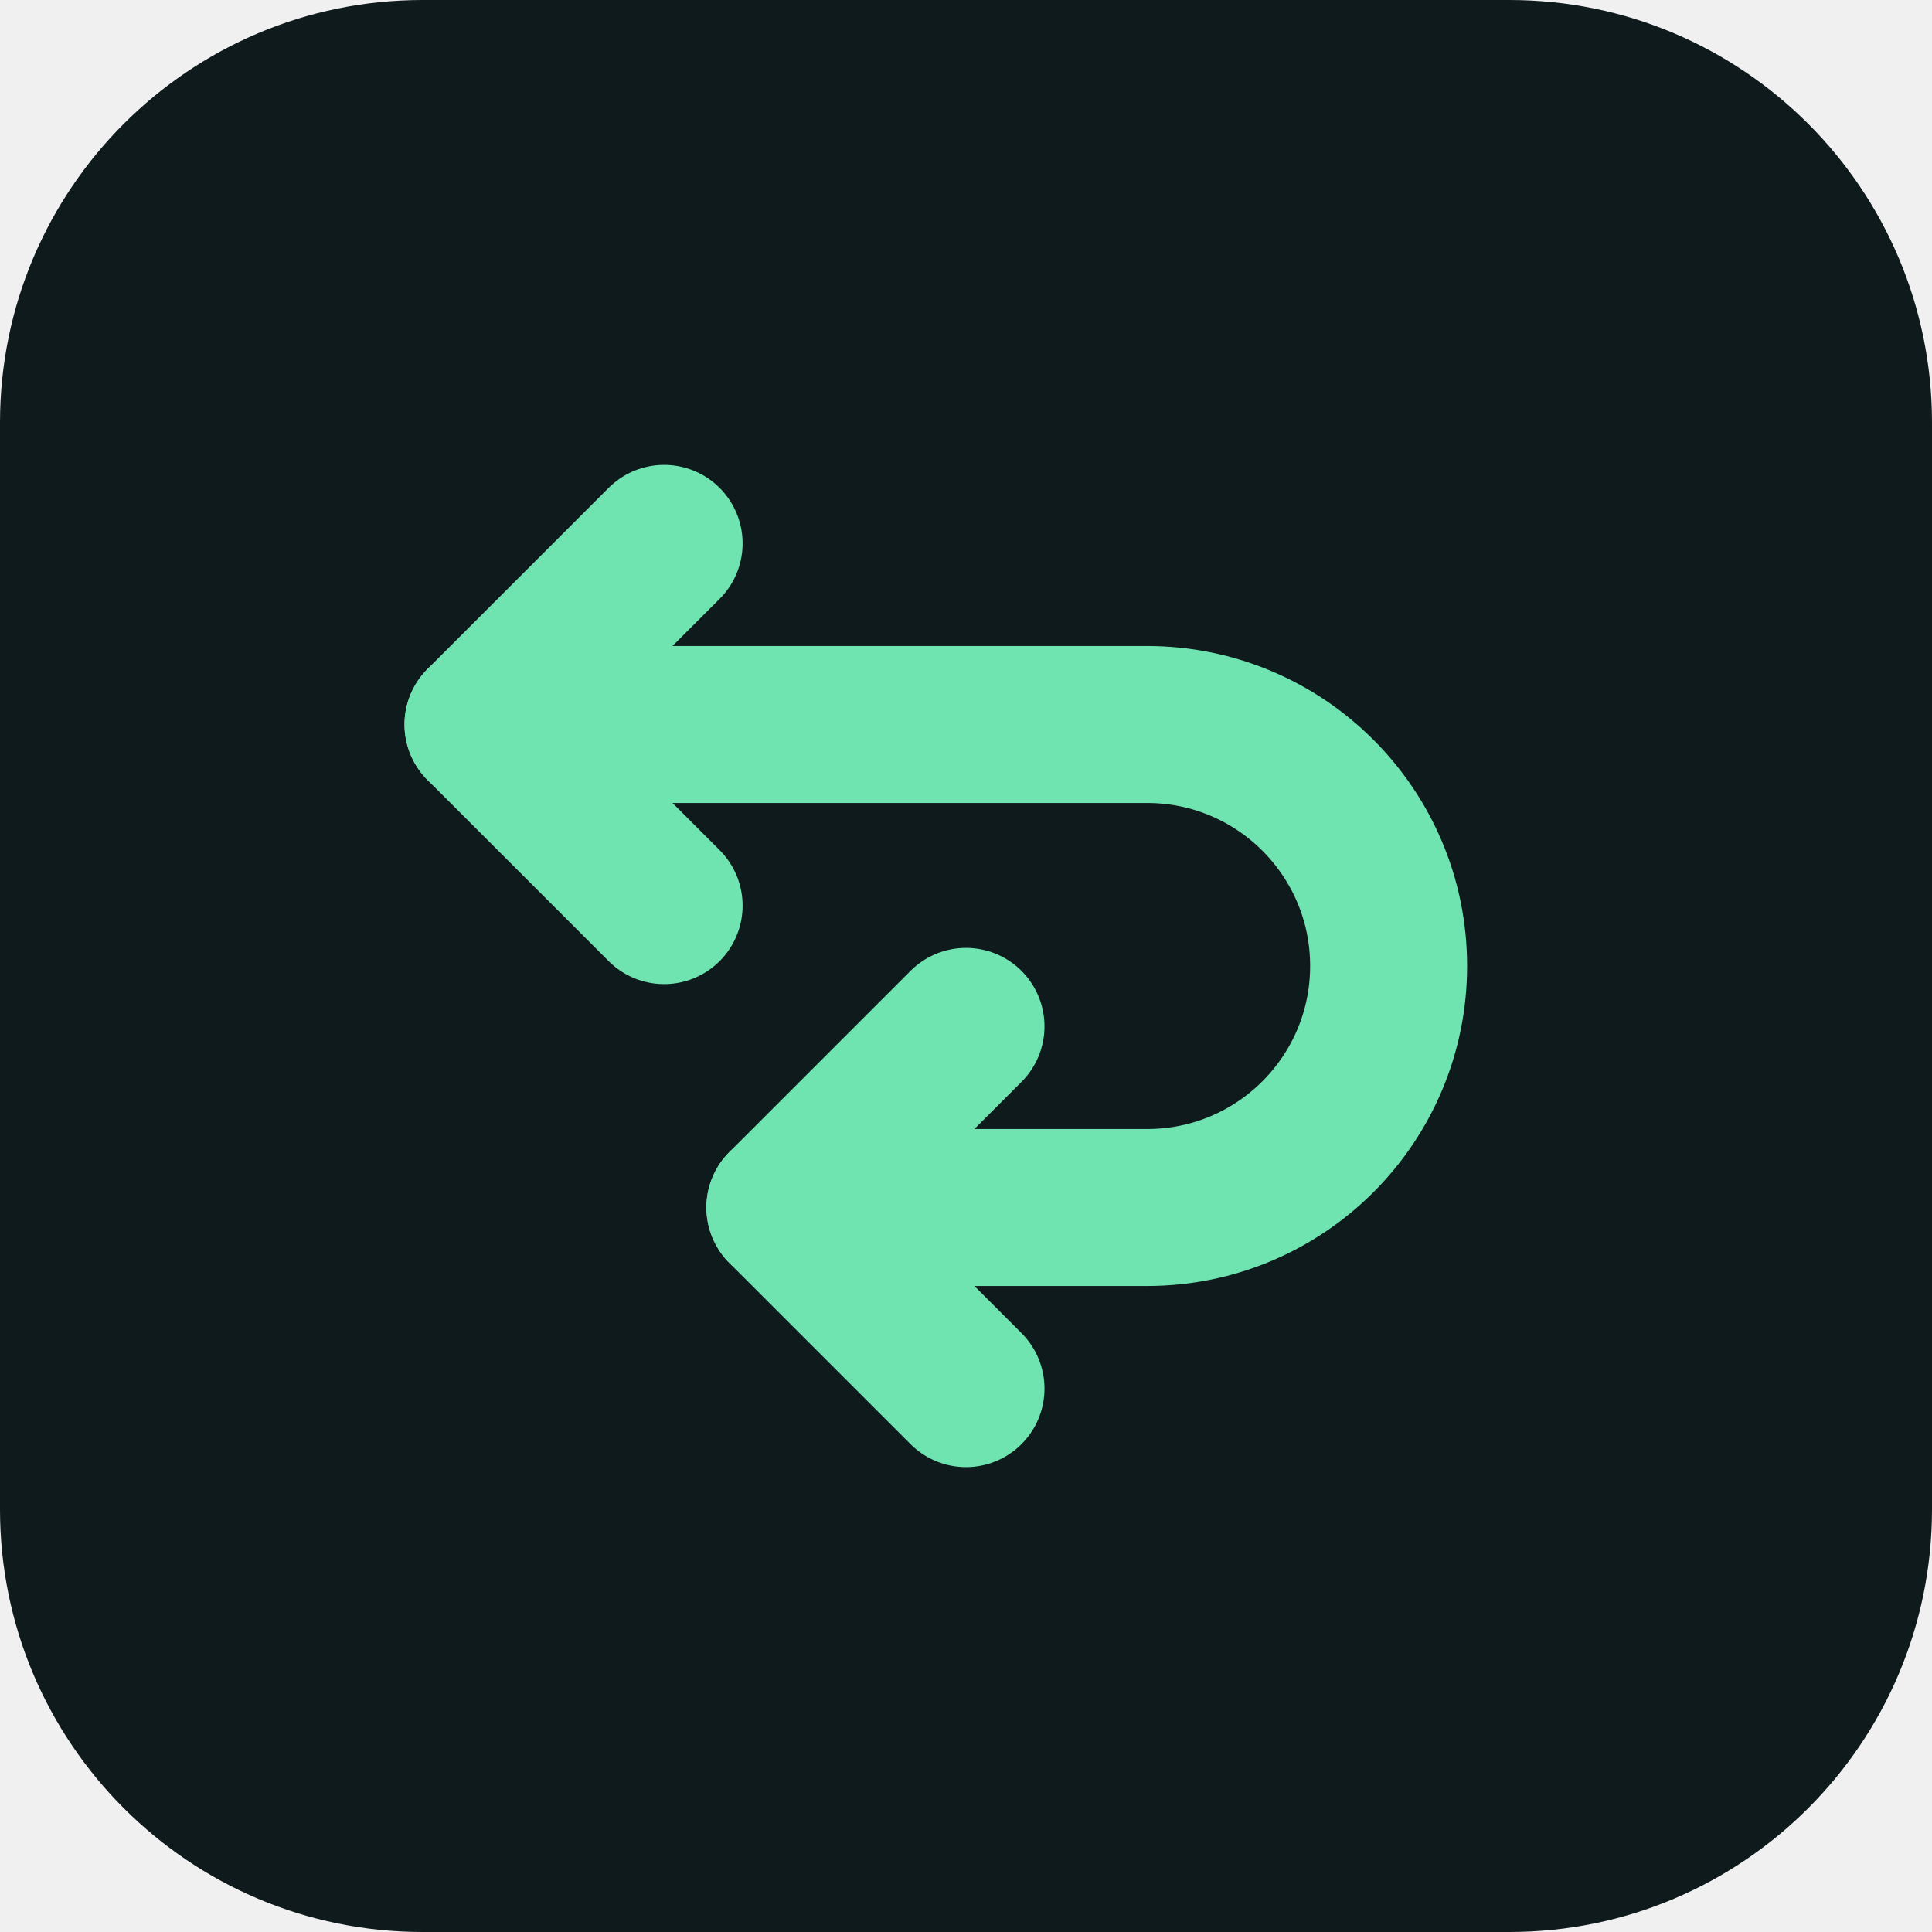
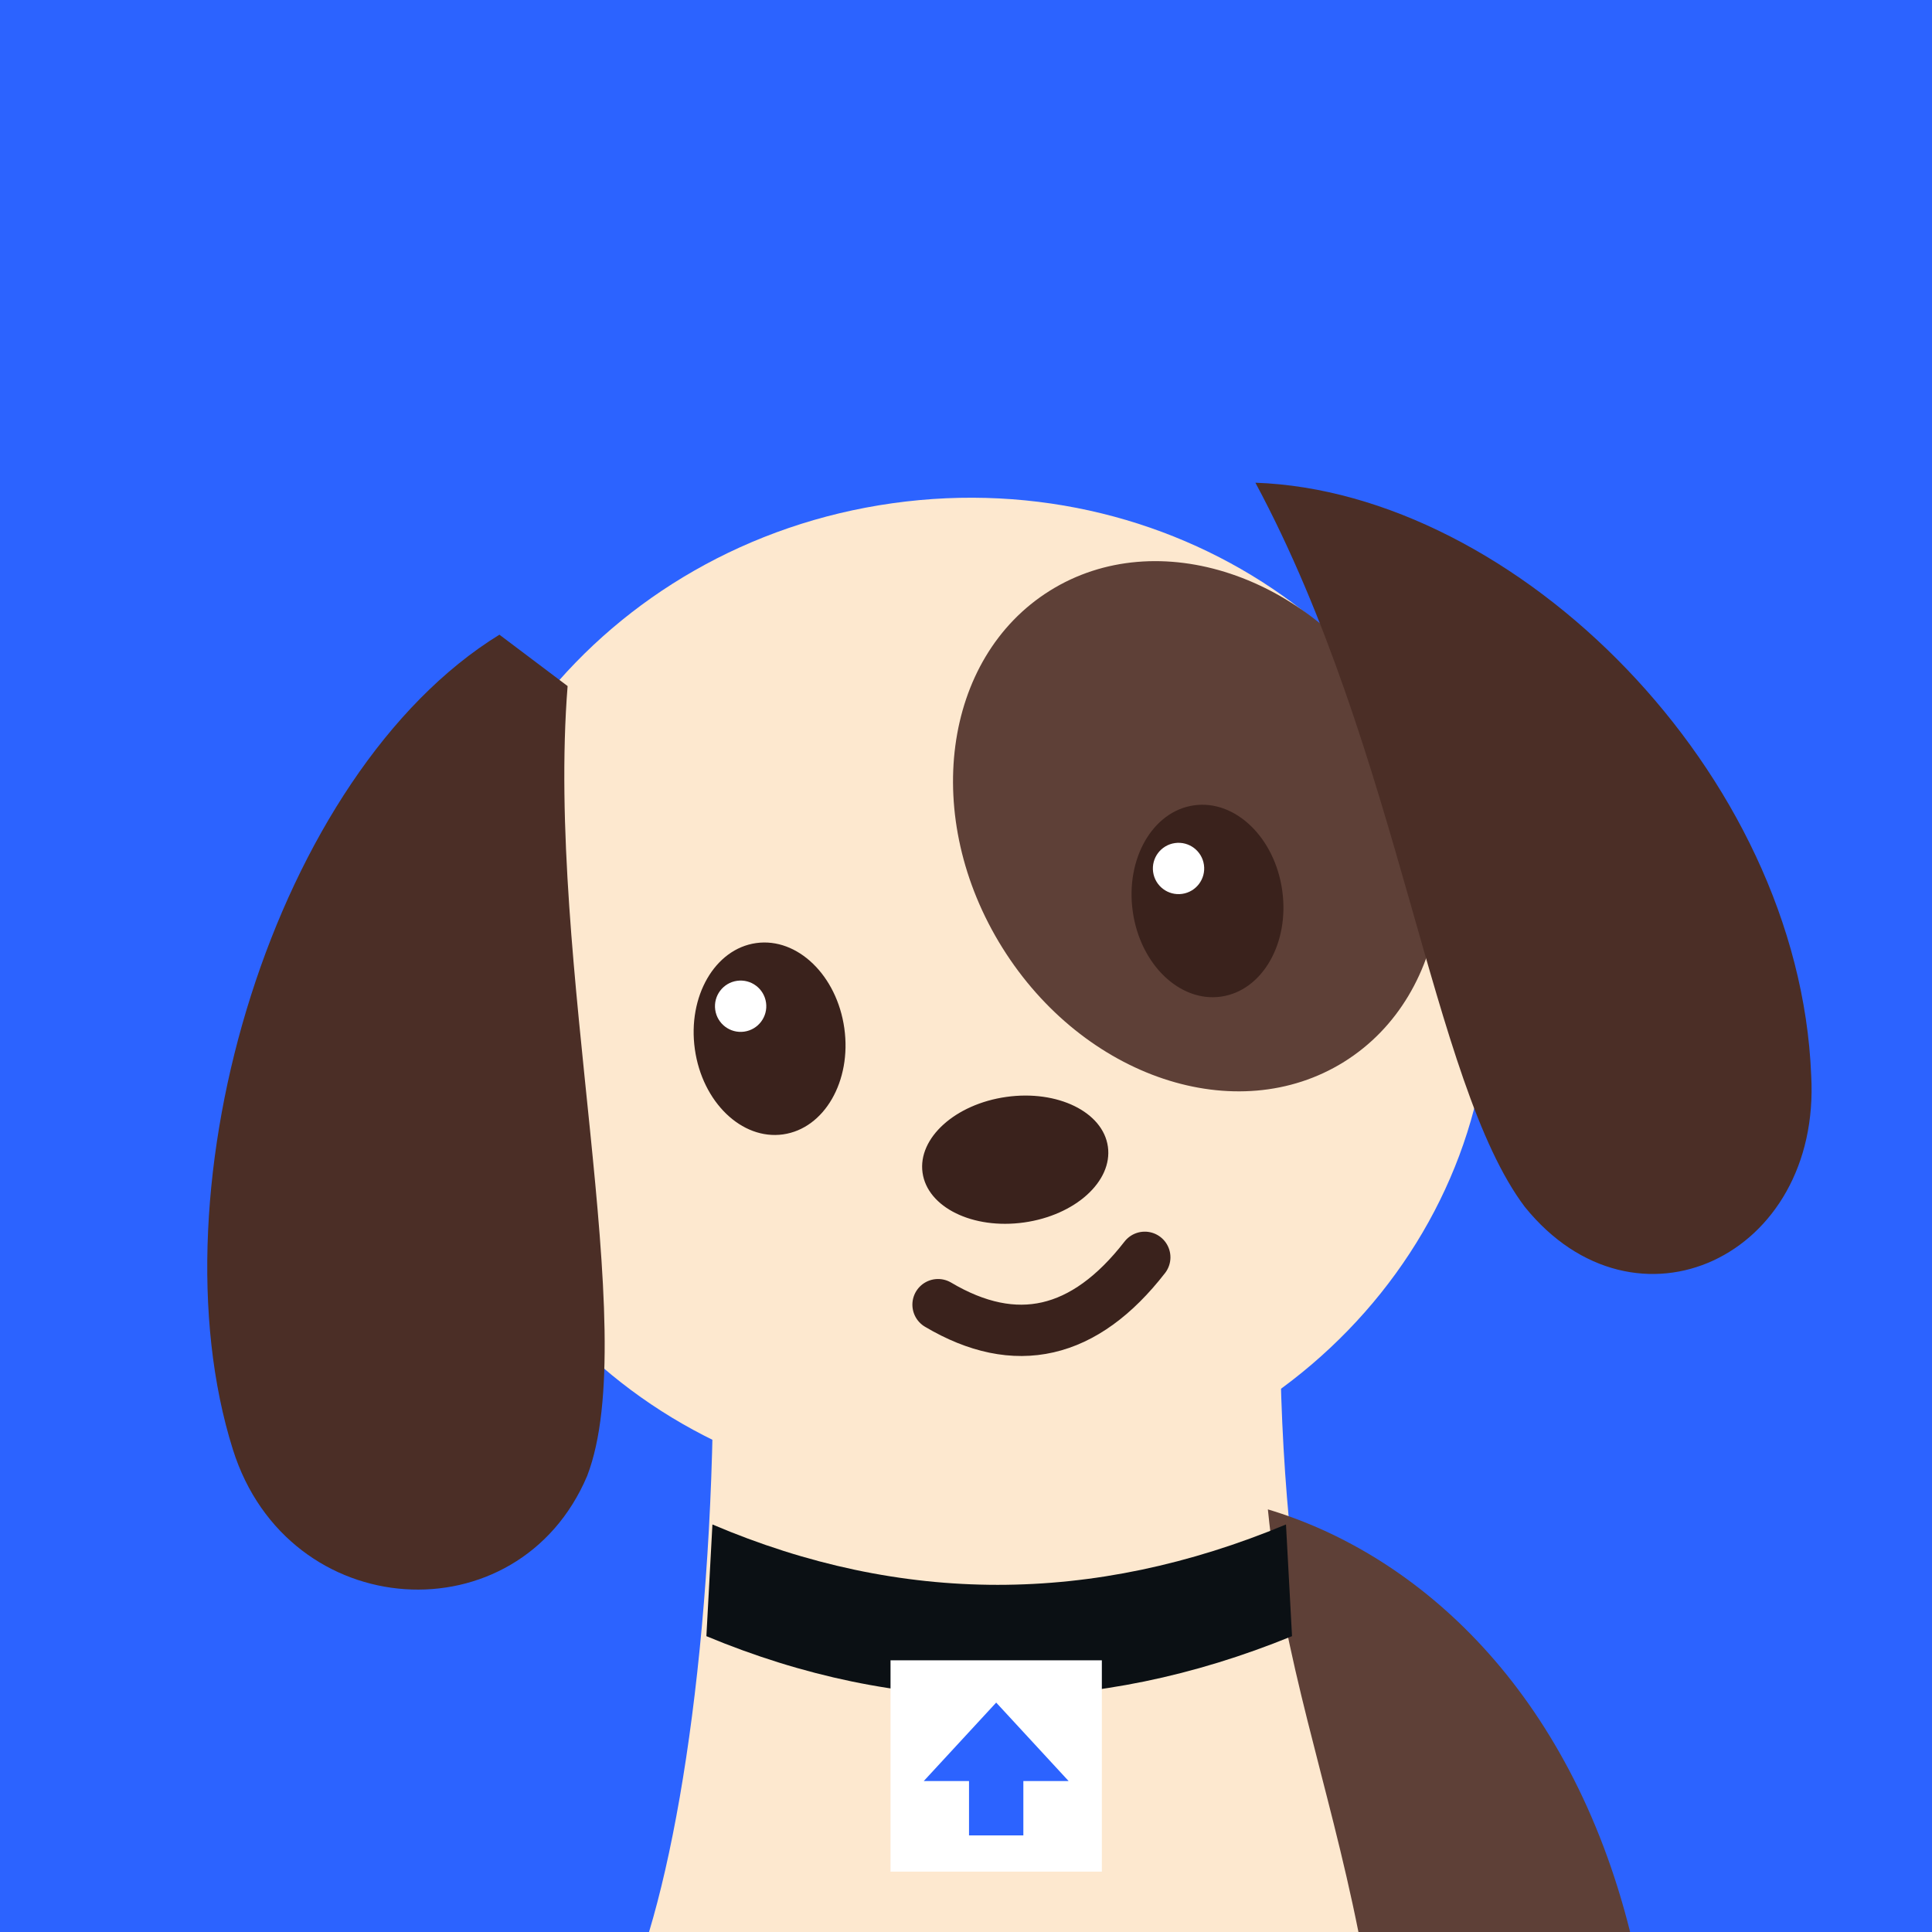
- <svg xmlns="http://www.w3.org/2000/svg" viewBox="0 0 32 32">
-   <rect width="32" height="32" rx="7" fill="#0f1a1c" />
-   <g fill="none" stroke="#6fe3b0" stroke-width="2.6" stroke-linecap="round" stroke-linejoin="round" transform="translate(4 4)">
-     <path d="M4 8h11a4 4 0 0 1 0 8H9" />
-     <path d="M7 5 4 8l3 3" />
-     <path d="m12 13-3 3 3 3" />
+ <svg xmlns="http://www.w3.org/2000/svg" viewBox="0 0 64 64">
+   <rect width="64" height="64" fill="#2c63ff" />
+   <path d="M23.5 40 C24 50 23 59 21.5 64 L45.5 64 C43.5 58 42 50 42.5 40 Z" fill="#fde8cf" />
+   <path d="M42 50 C47 51.5 52 56 54 64 L45 64 C44 59 42.5 55 42 50 Z" fill="#5e4037" />
+   <path d="M23.6 50.5 Q33 54.5 42.6 50.5 L42.8 54.2 Q33 58.2 23.4 54.2 Z" fill="#0b1014" />
+   <path d="M29.5 55 H36.5 V62 H29.5 Z" fill="#ffffff" />
+   <path d="M33 56.4 L35.4 59 H33.9 V60.8 H32.1 V59 H30.6 Z" fill="#2c63ff" />
+   <g transform="rotate(-8 32 34)">
+     <ellipse cx="32" cy="33" rx="17.5" ry="16.5" fill="#fde8cf" />
+     <ellipse cx="40.5" cy="28.5" rx="7.6" ry="9.2" fill="#5e4037" transform="rotate(-24 40.5 28.5)" />
+     <path d="M18.5 19 C10.5 22.5 4.5 35.5 6 44.5 C7 50.5 14.5 52 17.5 47 C20 42.5 18.5 30 20.5 21 Z" fill="#4b2e26" />
+     <path d="M44 17.5 C52.5 19 60.5 29.5 59.5 39.5 C59 45.5 52.5 47.5 49.5 42.5 C47 38 47.5 27 44 17.5 Z" fill="#4b2e26" />
+     <ellipse cx="25.5" cy="33.5" rx="2.5" ry="3.2" fill="#3a221c" />
+     <ellipse cx="40.5" cy="31" rx="2.5" ry="3.2" fill="#3a221c" />
+     <ellipse cx="24.7" cy="32.3" rx="0.85" ry="0.85" fill="#ffffff" />
+     <ellipse cx="39.7" cy="29.8" rx="0.85" ry="0.85" fill="#ffffff" />
+     <ellipse cx="33" cy="38.6" rx="3.1" ry="2.1" fill="#3a221c" />
+     <path d="M29.8 43 Q33.3 45.8 36.8 42.4" fill="none" stroke="#3a221c" stroke-width="1.7" stroke-linecap="round" />
  </g>
</svg>
